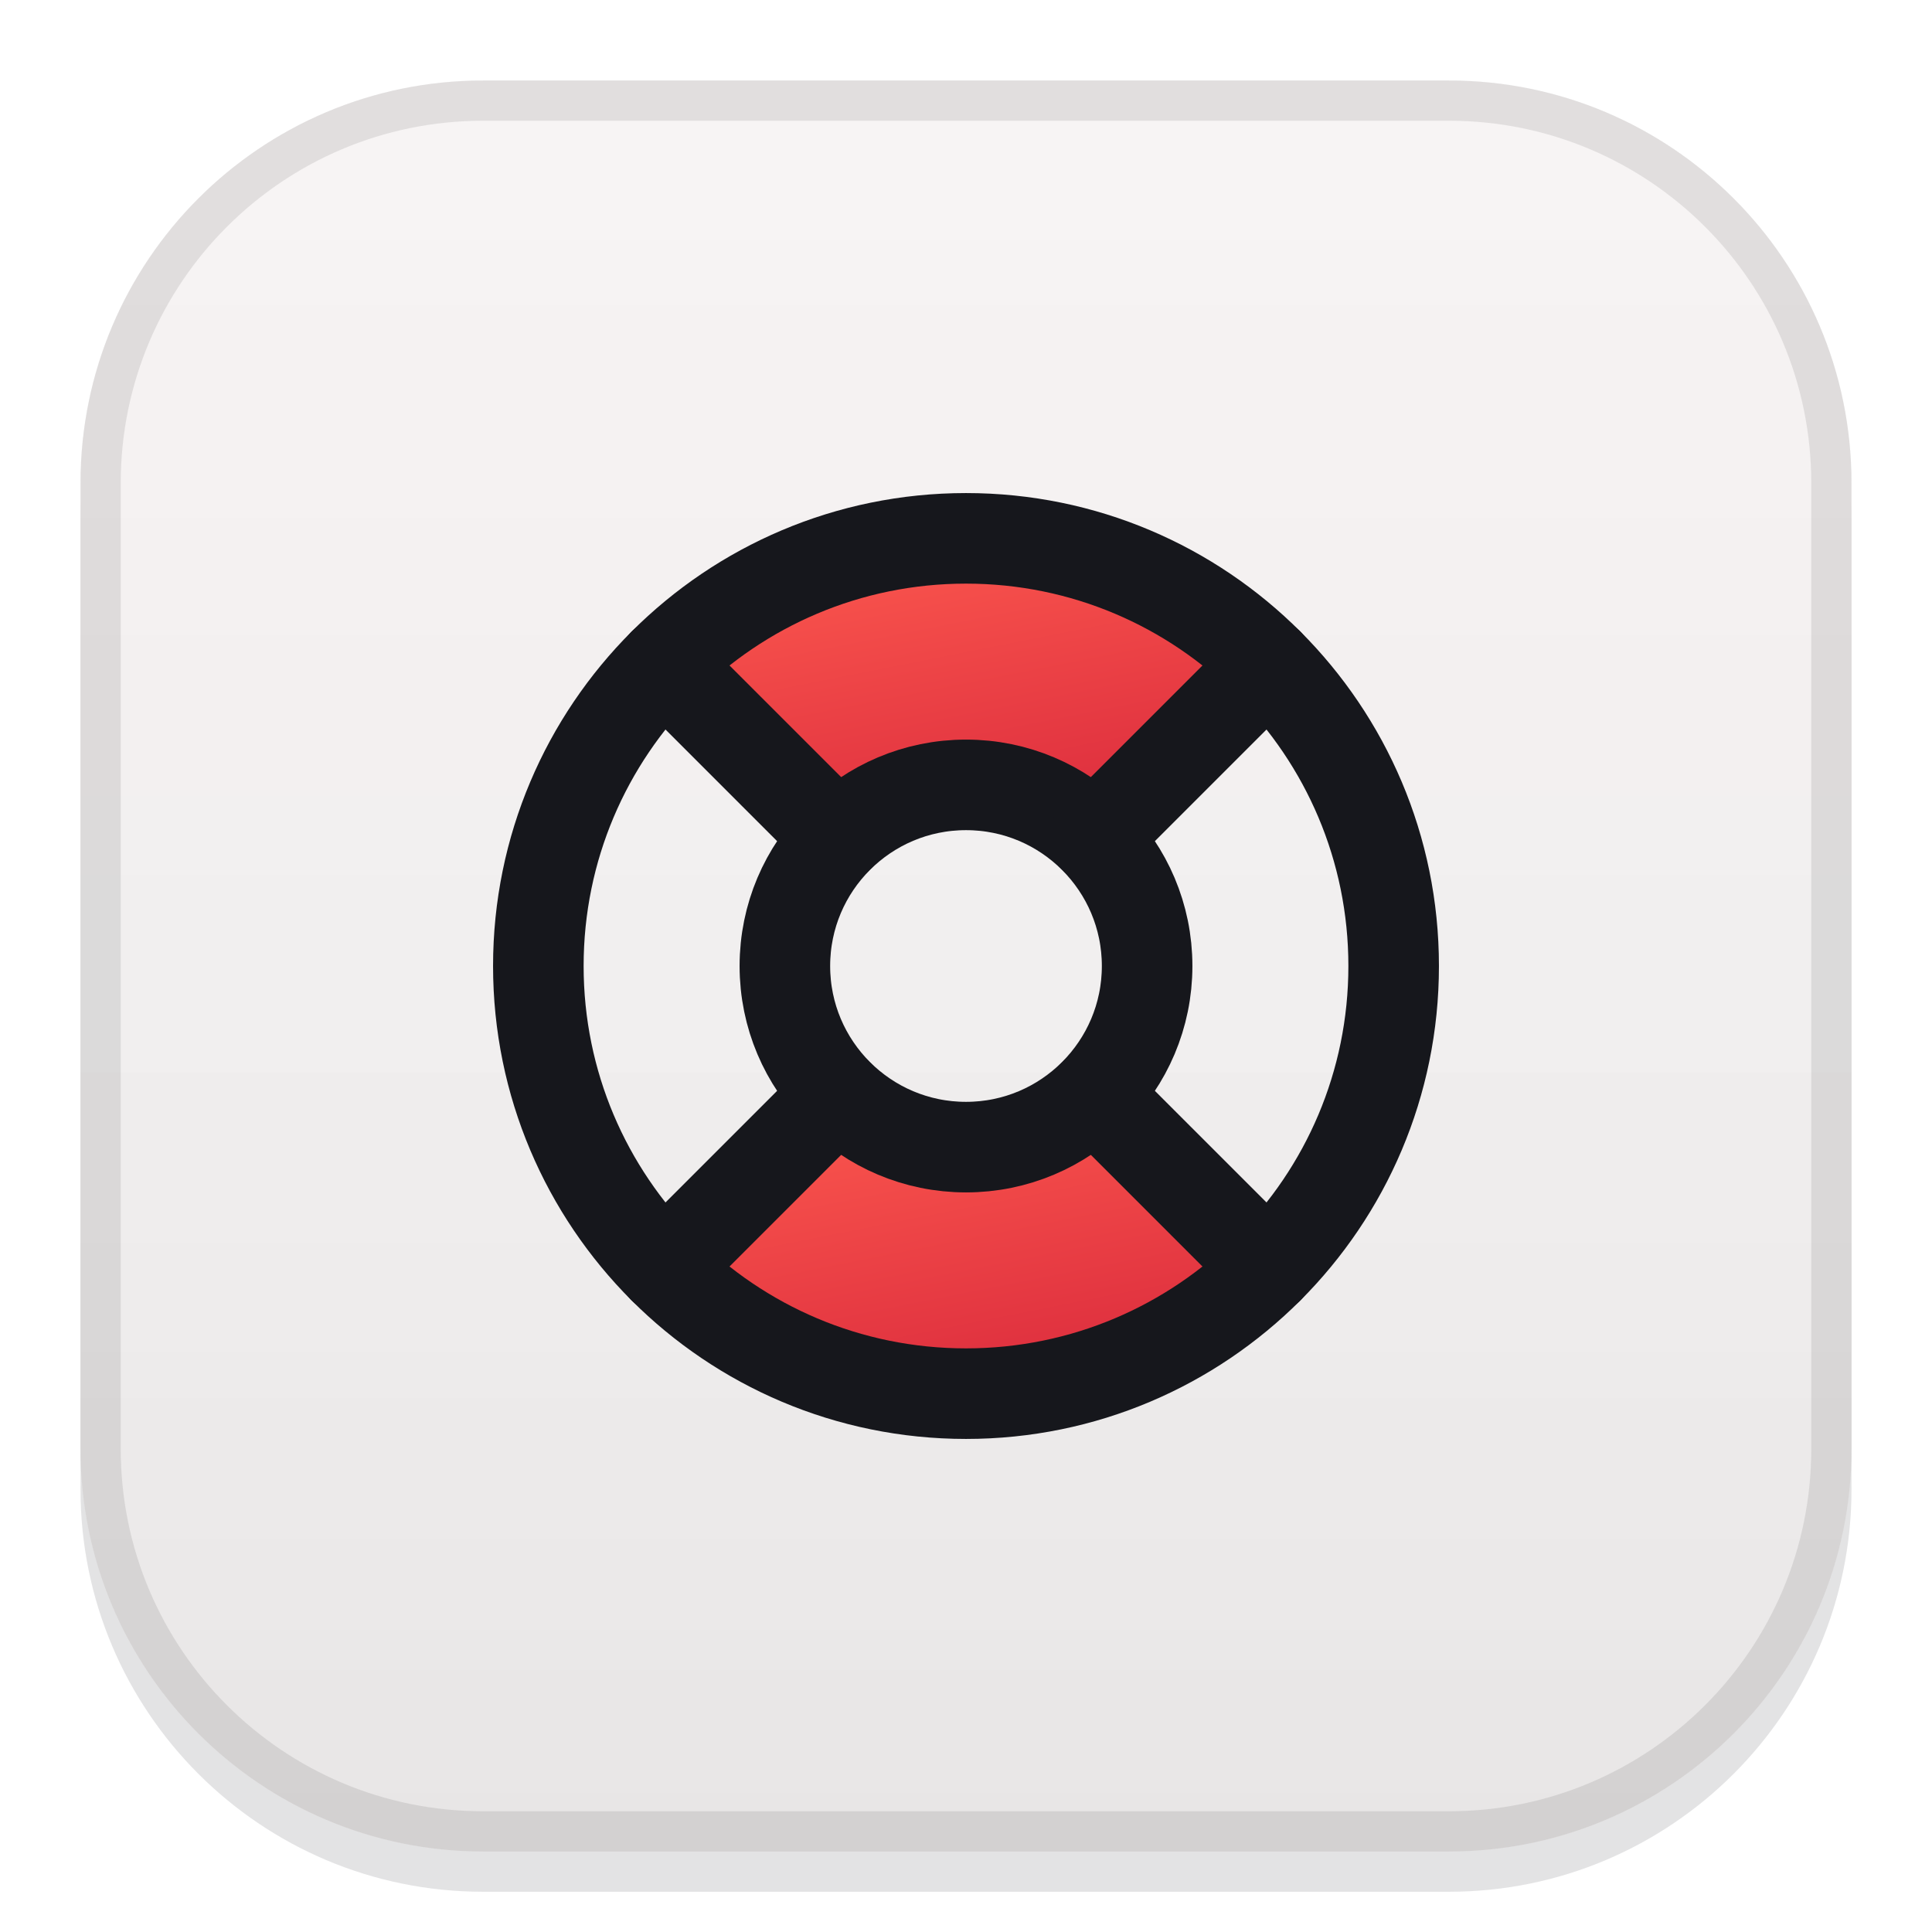
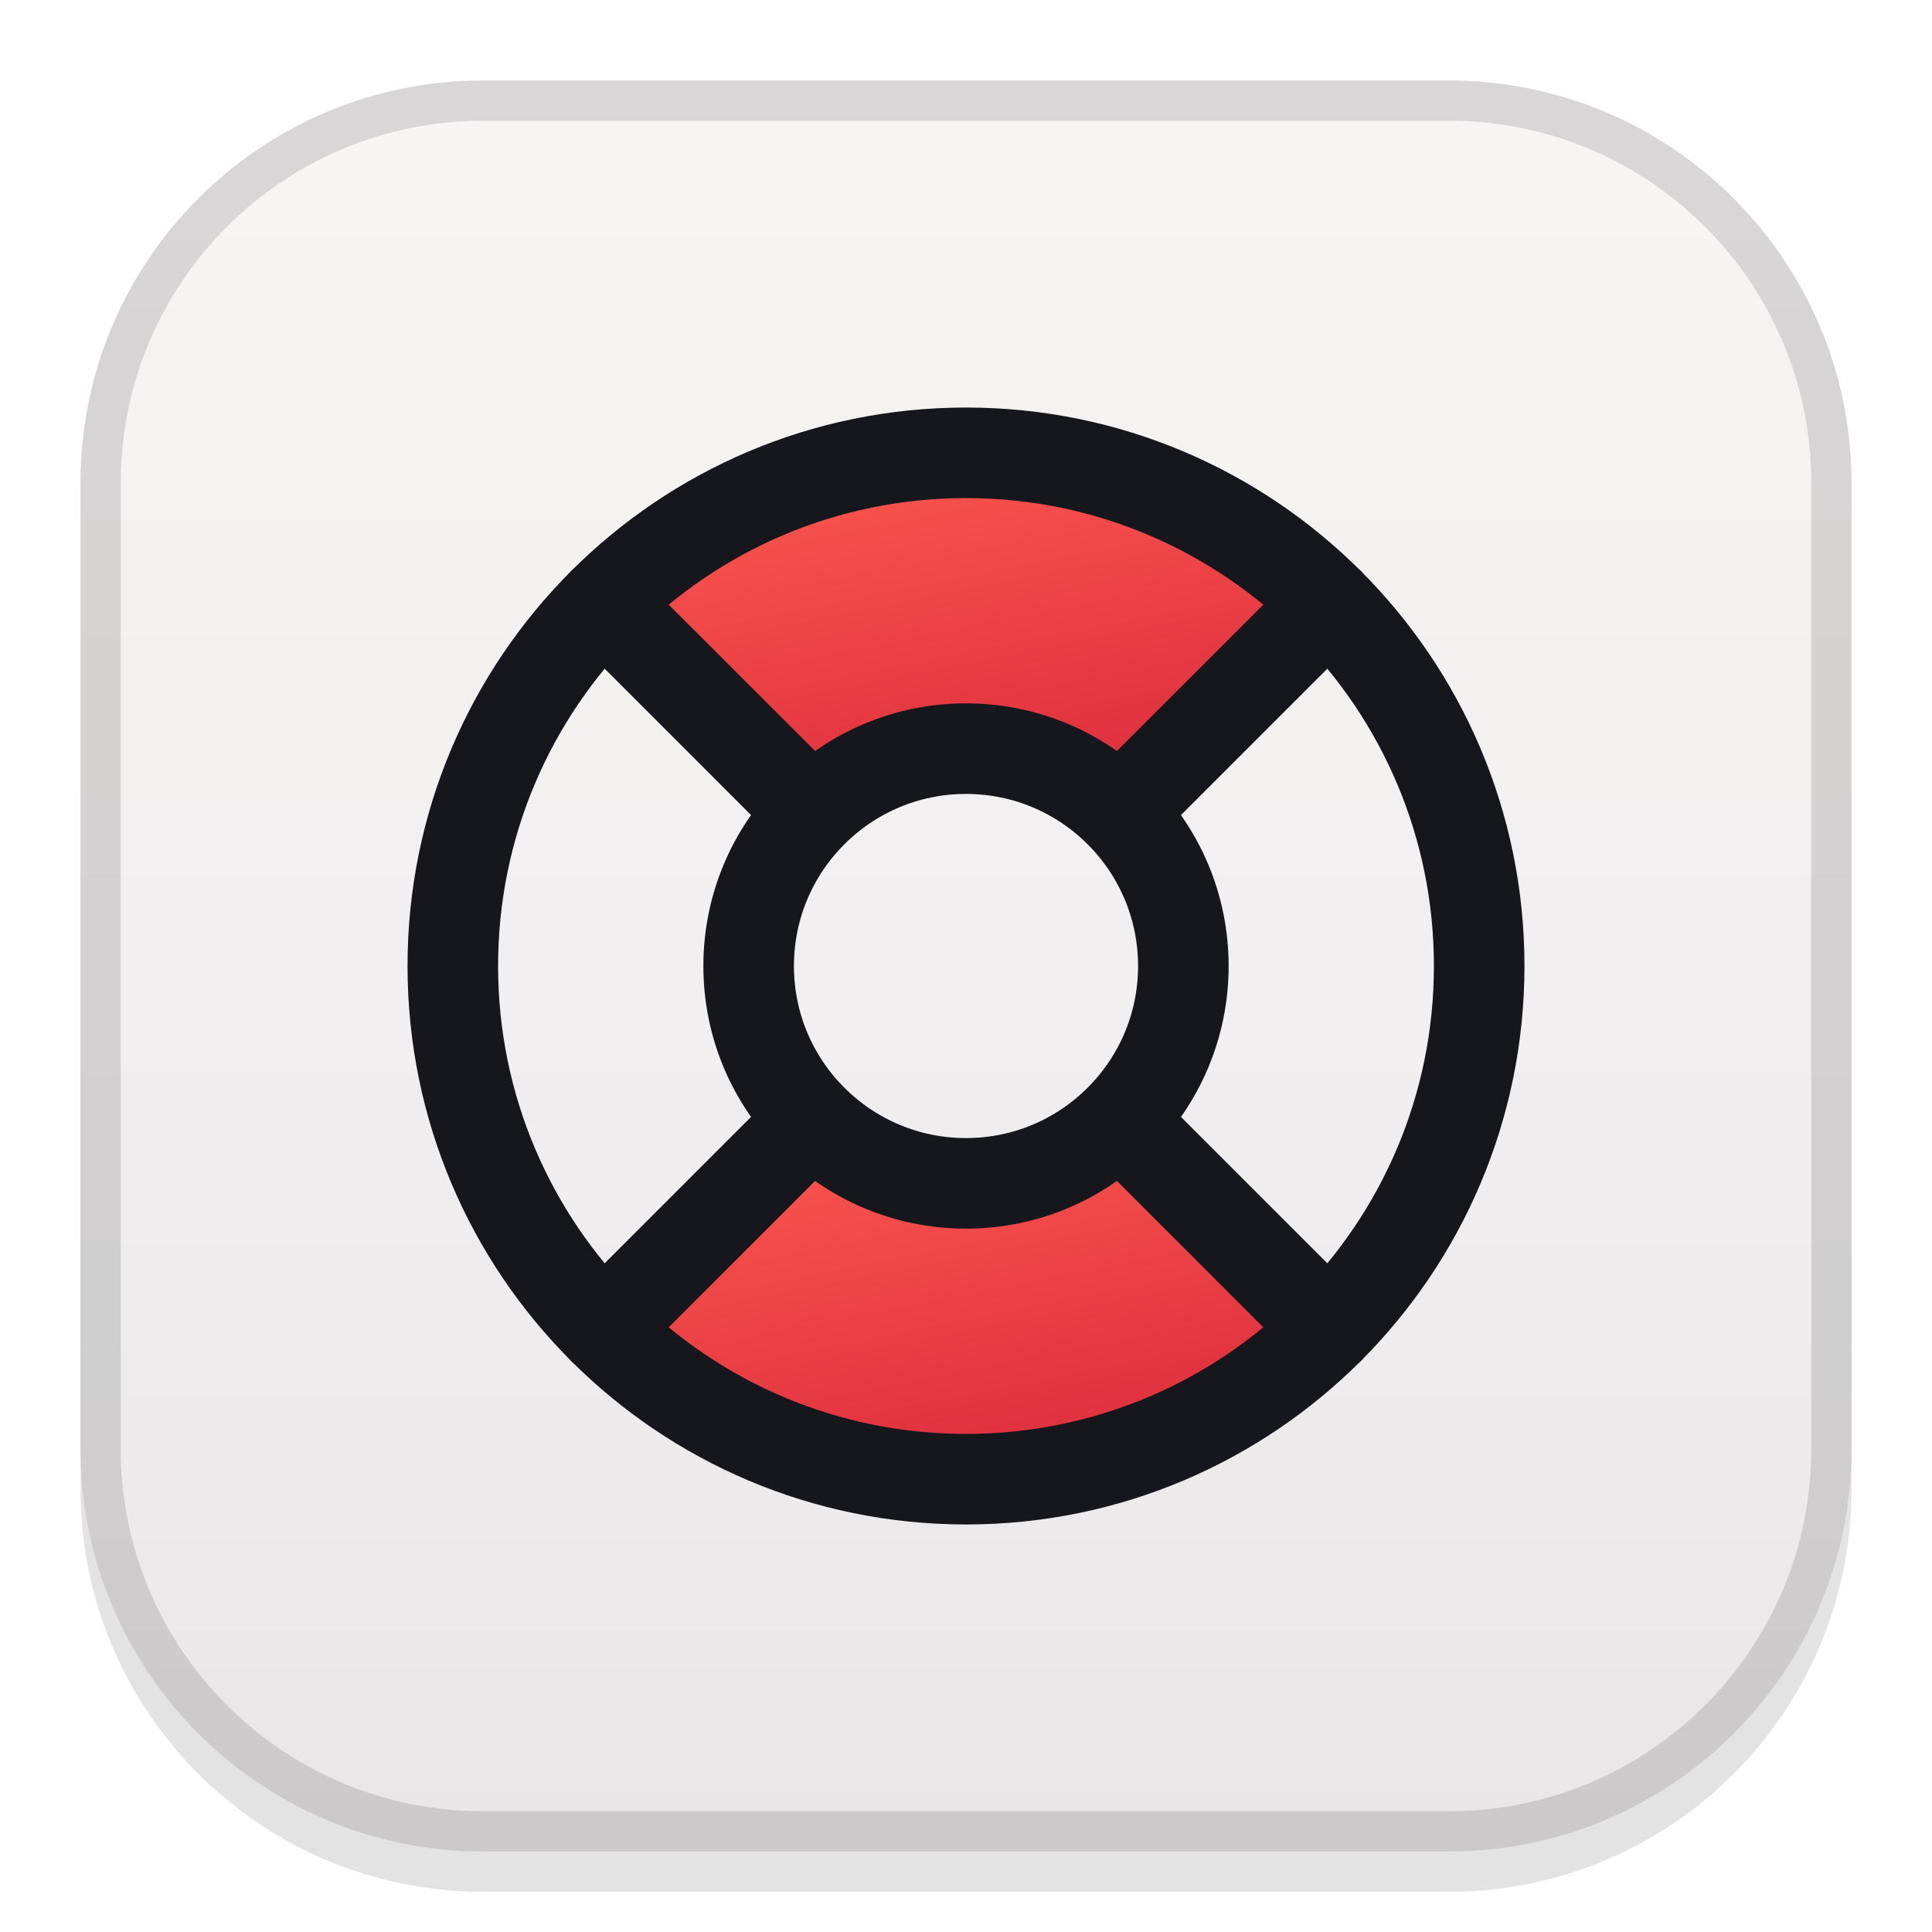
<svg xmlns="http://www.w3.org/2000/svg" width="48" height="48" viewBox="0 0 48 48">
  <style id="current-color-scheme" type="text/css">.ColorScheme-Text{color:#16171C;}.ColorScheme-Background{color:#F6F5F5;}.ColorScheme-Highlight{color:#DE2F3E;}.ColorScheme-ViewText{color:#16171C;}.ColorScheme-ViewBackground{color:#FFFFFF;}.ColorScheme-ButtonText{color:#16171C;}.ColorScheme-NegativeText{color:#D3263A;}.ColorScheme-PositiveText{color:#14965A;}.ColorScheme-NeutralText{color:#B86E00;}</style>
  <defs>
    <linearGradient id="bugos-tegel" x1="0" y1="2" x2="0" y2="46" gradientUnits="userSpaceOnUse">
      <stop offset="0" stop-color="#FFFFFF" stop-opacity="0.035" />
      <stop offset="1" stop-color="#000000" stop-opacity="0.06" />
    </linearGradient>
    <linearGradient id="bugos-rood" x1="0" y1="0" x2="0.4" y2="1">
      <stop offset="0" stop-color="#FF5C50" />
      <stop offset="1" stop-color="#DE2F3E" />
    </linearGradient>
  </defs>
  <rect x="2" y="3" width="44" height="44" rx="10" fill="#16171C" fill-opacity=".12" />
  <rect x="2" y="2" width="44" height="44" rx="10" class="ColorScheme-Background" fill="currentColor" />
  <rect x="2" y="2" width="44" height="44" rx="10" fill="#FDE9E9" fill-opacity="0.08" />
  <rect x="2" y="2" width="44" height="44" rx="10" fill="url(#bugos-tegel)" />
-   <rect x="2.5" y="2.5" width="43" height="43" rx="9.5" class="ColorScheme-Text" fill="none" stroke="currentColor" stroke-opacity="0.1" />
-   <g class="ColorScheme-Text" transform="translate(24 24) scale(1.25) translate(-12 -12)" fill="none" stroke="currentColor" stroke-width="1.8" stroke-linecap="round" stroke-linejoin="round">
+   <rect x="2.5" y="2.5" width="43" height="43" rx="9.5" class="ColorScheme-Text" fill="none" stroke="currentColor" stroke-opacity="0.14" />
+   <g class="ColorScheme-Text" transform="translate(24 24) scale(1.5) translate(-12 -12)" fill="none" stroke="currentColor" stroke-width="1.5" stroke-linecap="round" stroke-linejoin="round">
    <path d="M5.99 5.99A8.5 8.5 0 0 1 18.01 5.99L14.55 9.45A3.6 3.6 0 0 0 9.45 9.45z" fill="url(#bugos-rood)" stroke="none" />
    <path d="M18.01 18.01A8.5 8.5 0 0 1 5.99 18.01L9.45 14.55A3.6 3.6 0 0 0 14.55 14.55z" fill="url(#bugos-rood)" stroke="none" />
    <circle cx="12" cy="12" r="8.5" />
    <circle cx="12" cy="12" r="3.6" />
    <path d="M9.45 9.45 5.99 5.99M14.55 9.45l3.46-3.46M14.55 14.55l3.46 3.46M9.45 14.55l-3.46 3.46" />
  </g>
</svg>
